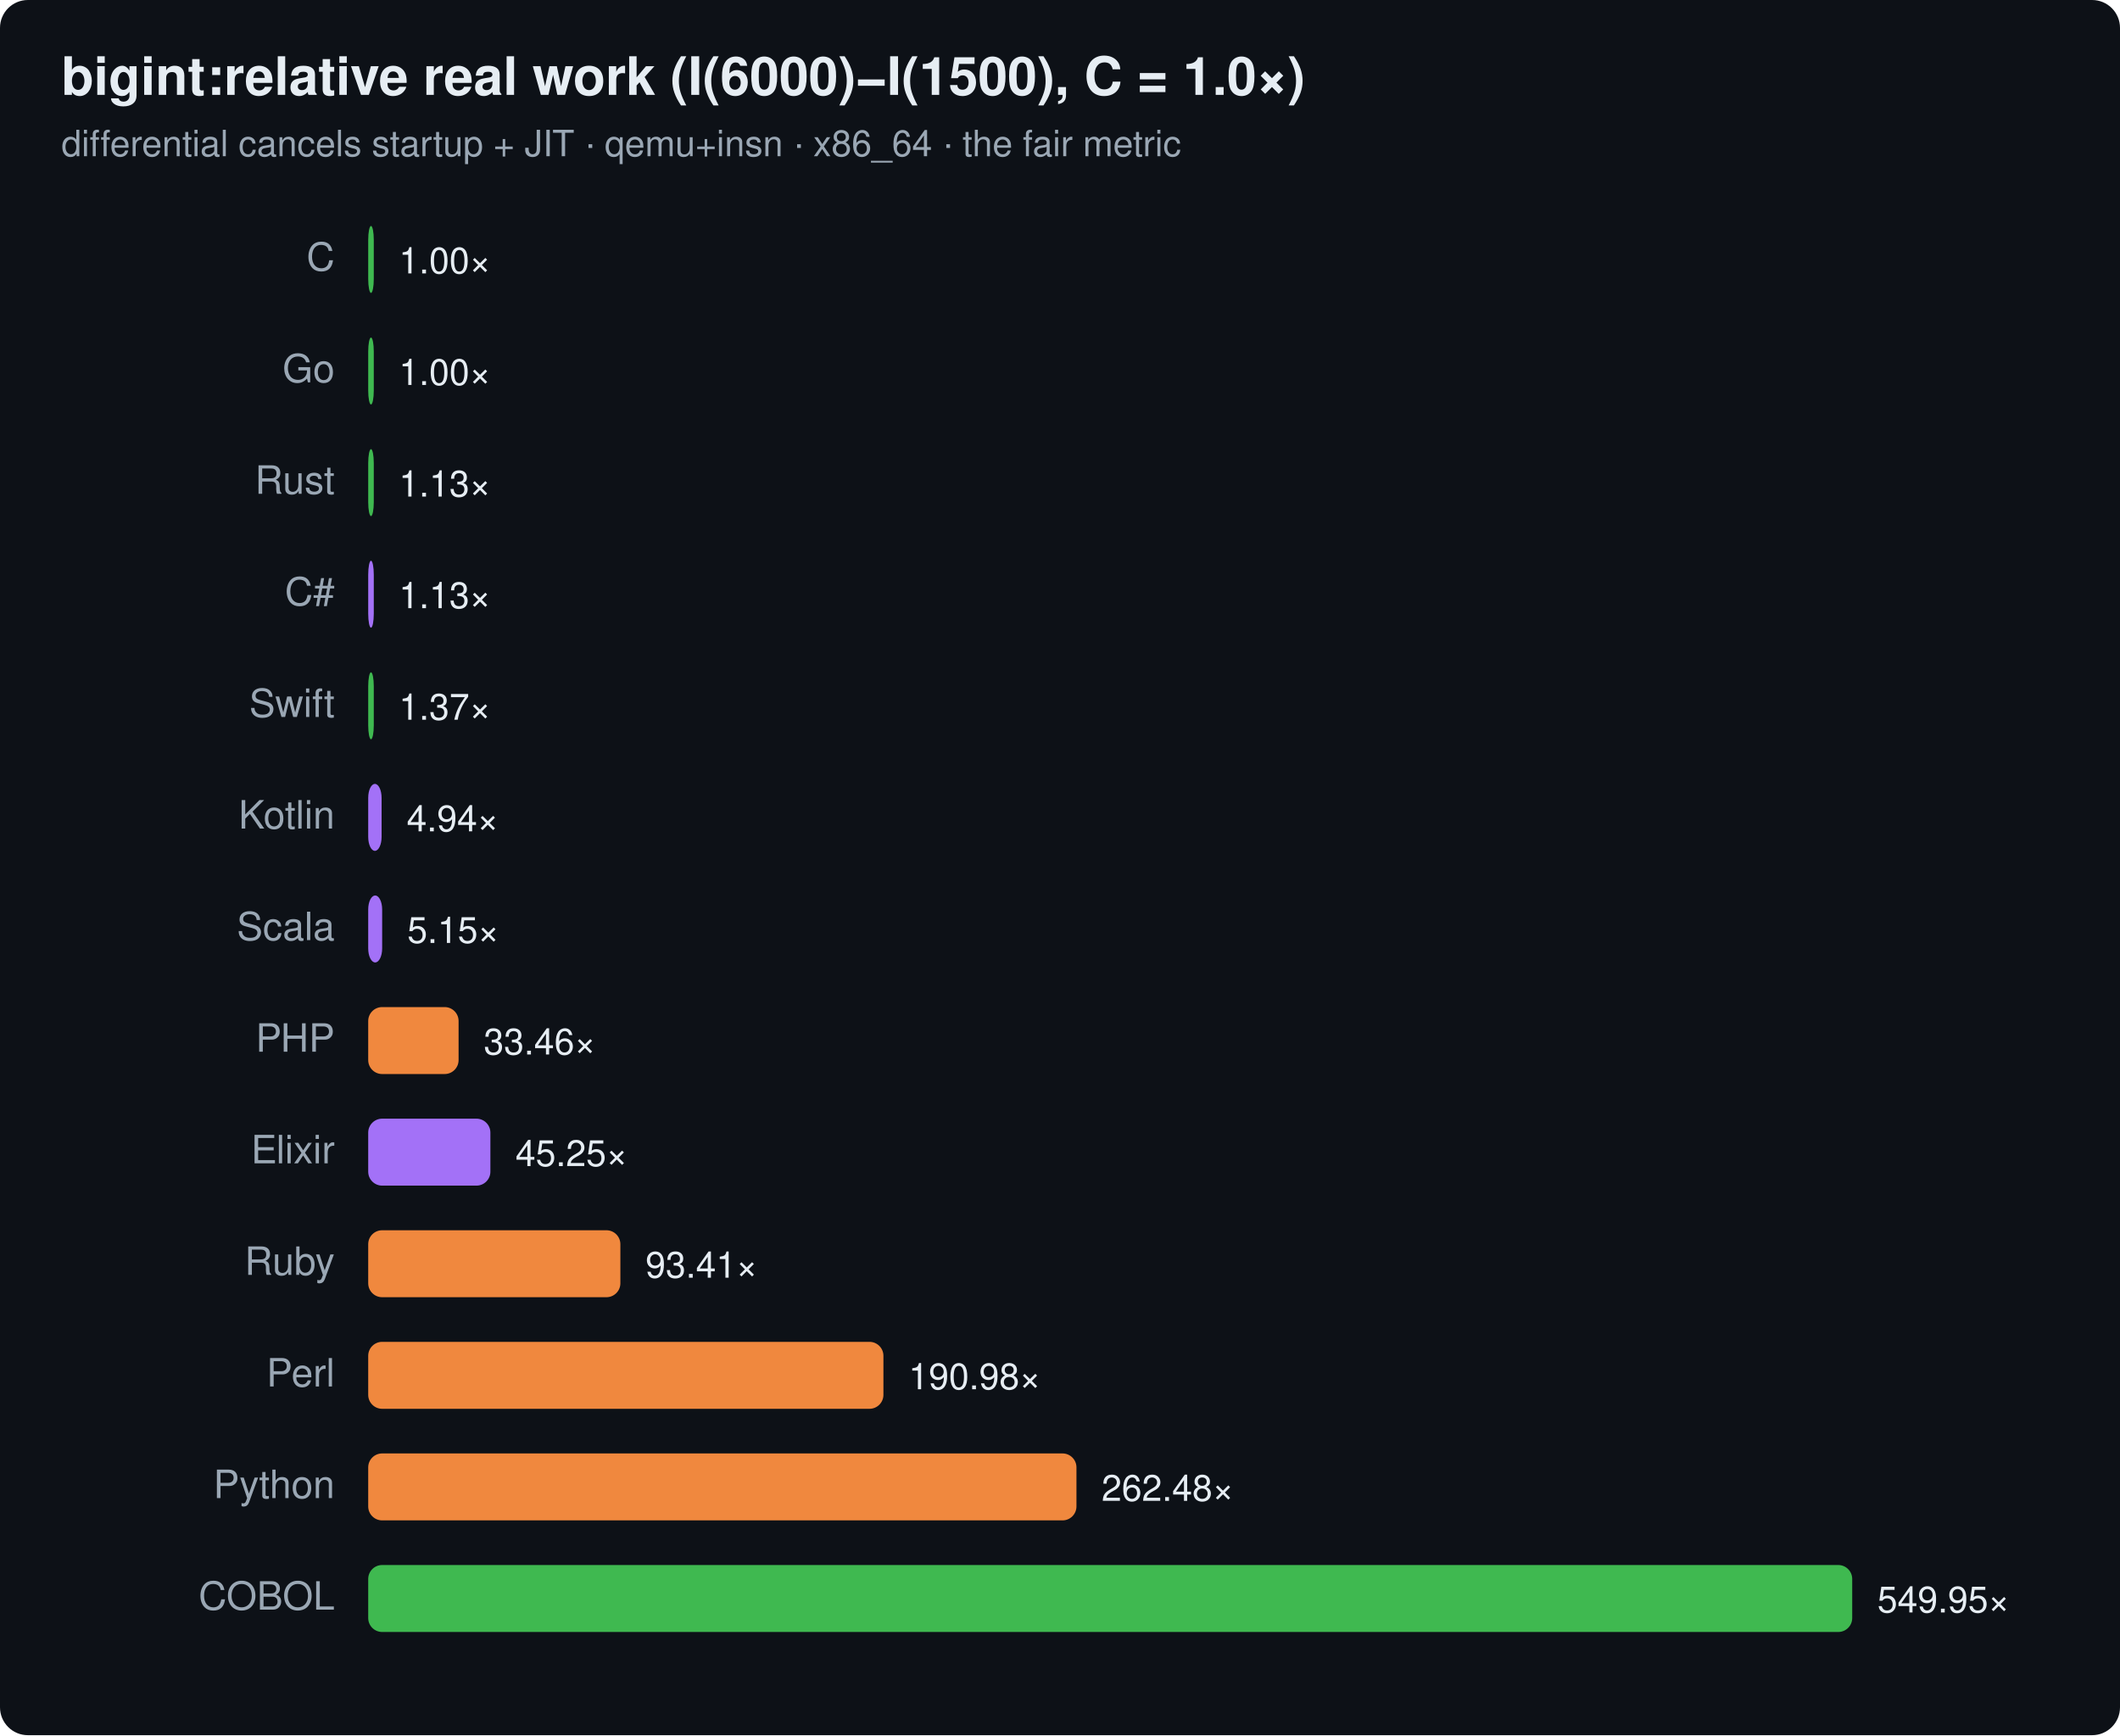
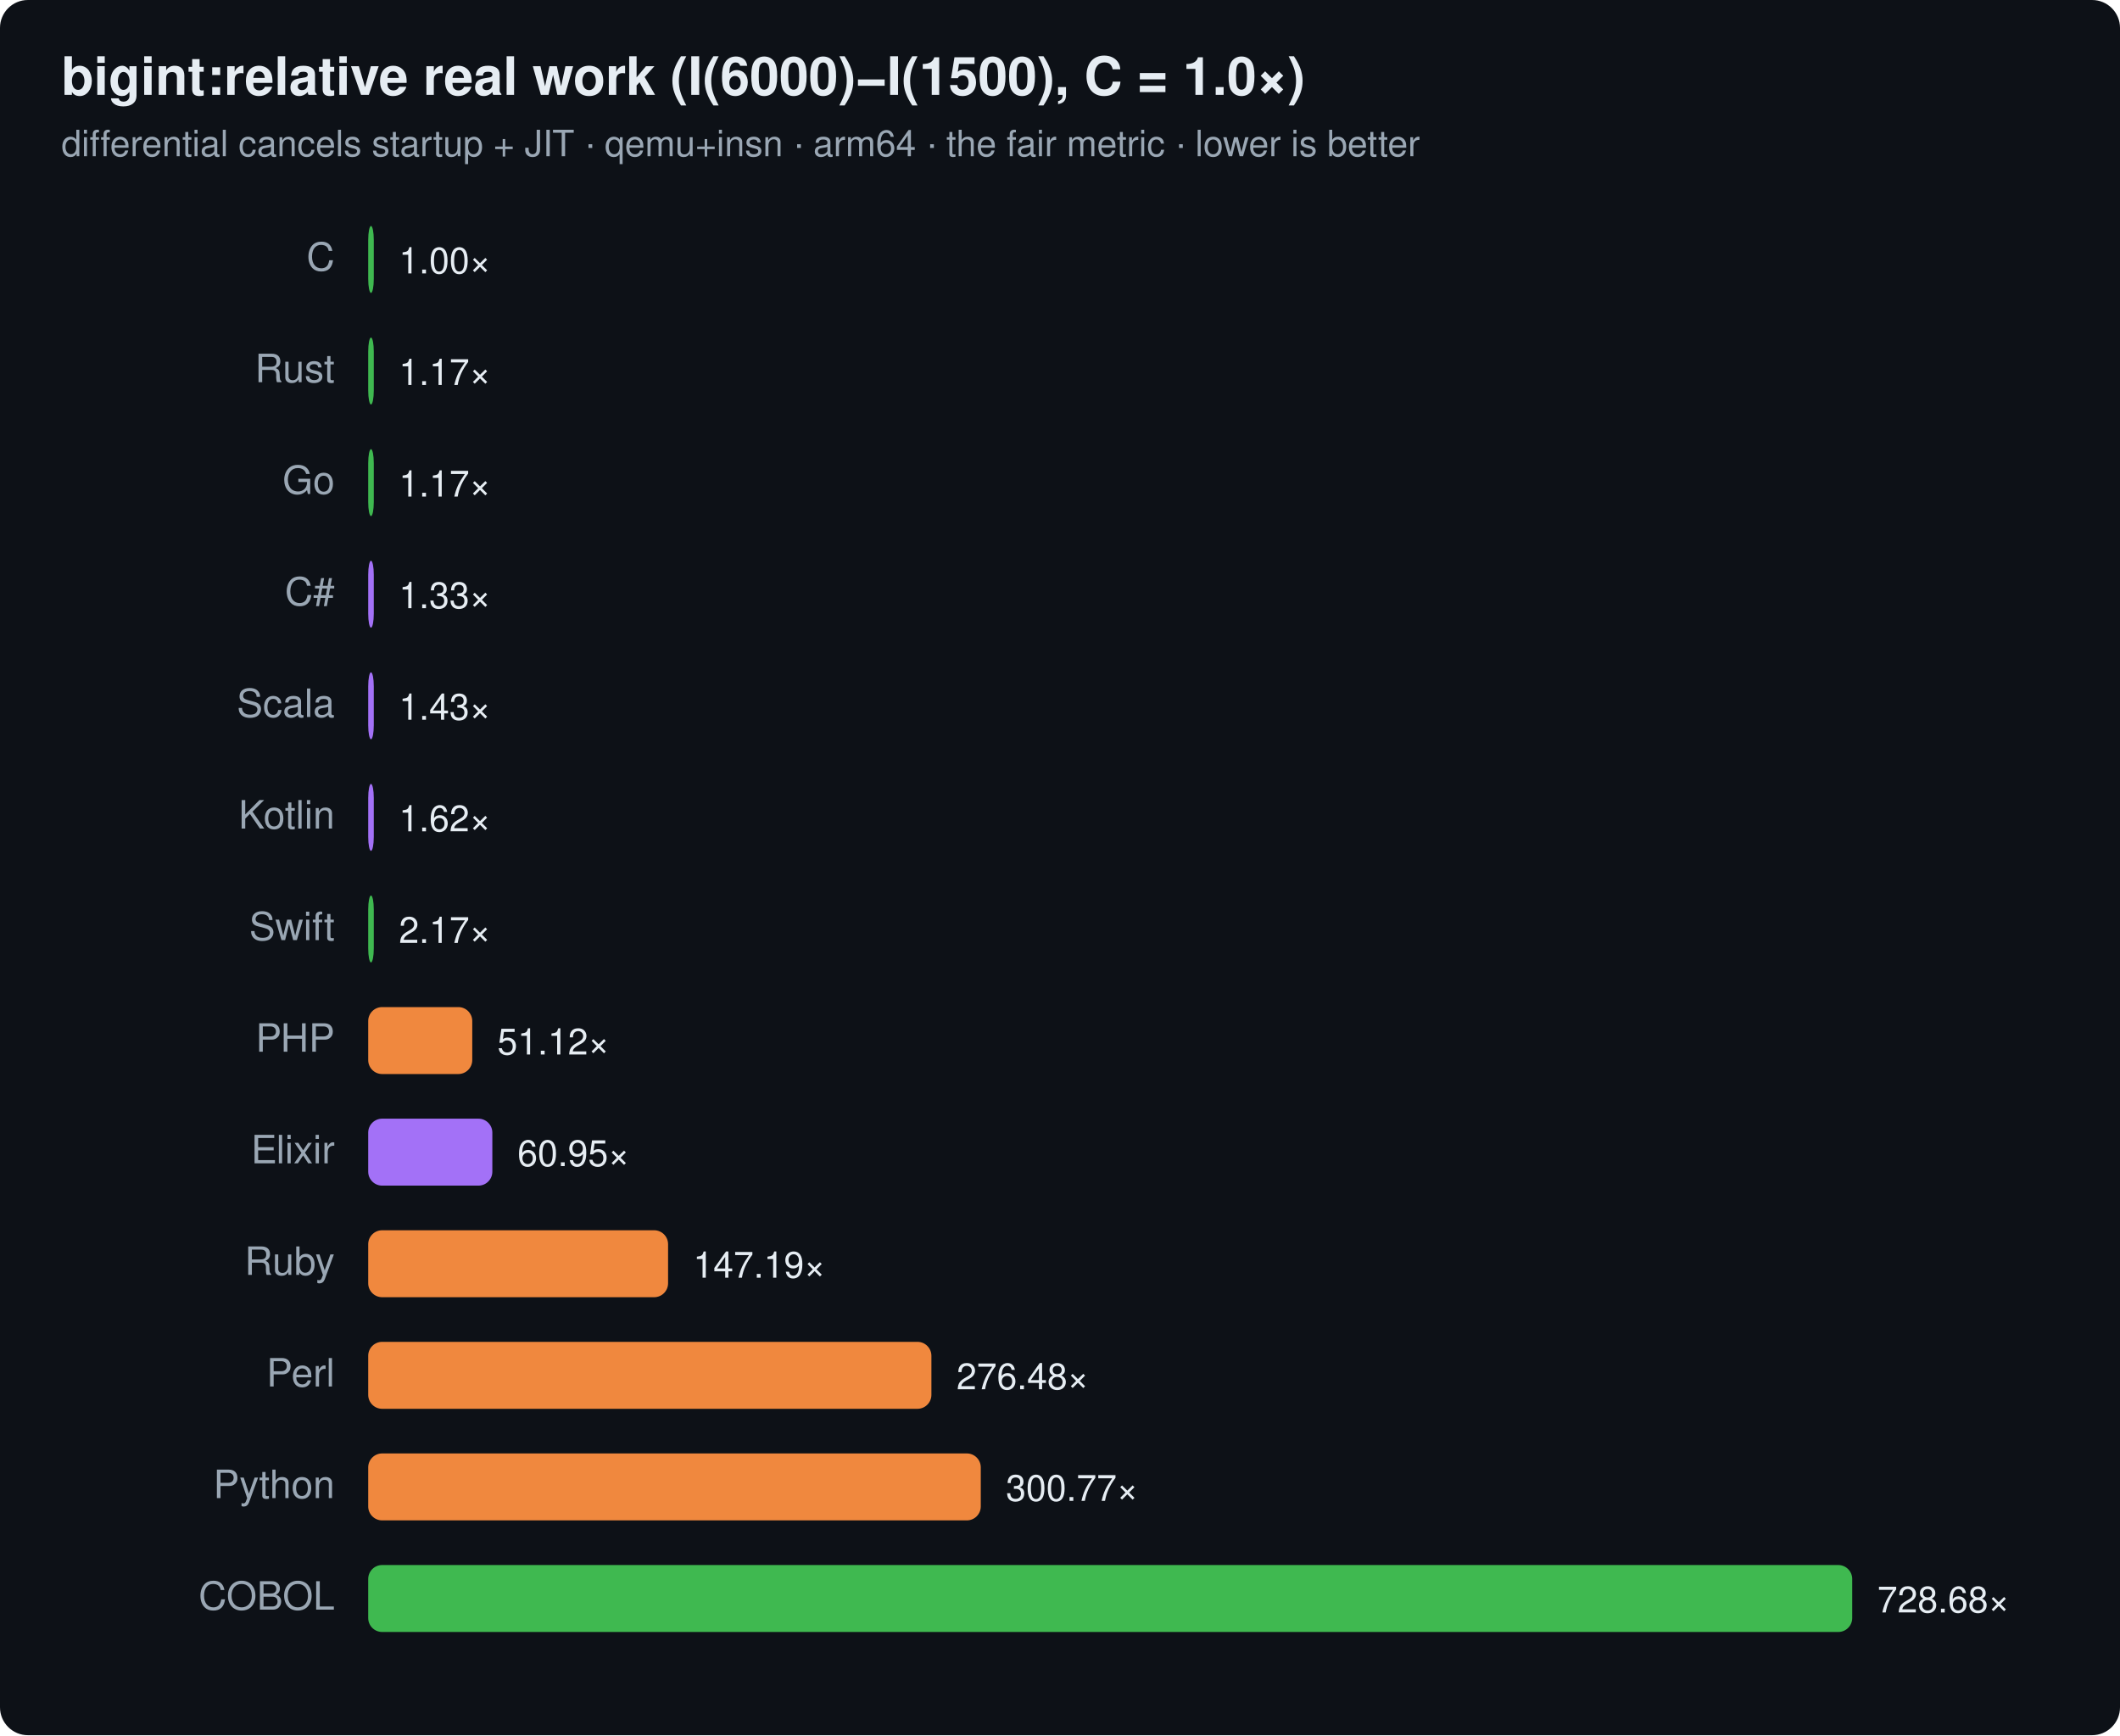
<svg xmlns="http://www.w3.org/2000/svg" width="760" height="622" viewBox="0 0 760 622" font-family="ui-sans-serif,system-ui,Segoe UI,Helvetica,Arial">
  <rect width="760" height="622" rx="10" fill="#0d1117" />
  <text x="22" y="34" font-size="19" font-weight="700" fill="#e6edf3">bigint:relative real work (I(6000)−I(1500), C = 1.0×)</text>
-   <text x="22" y="56" font-size="13" fill="#9aa7b4">differential cancels startup + JIT · qemu+insn · x86_64 · the fair metric</text>
+   <text x="22" y="56" font-size="13" fill="#9aa7b4">differential cancels startup + JIT · qemu+insn · arm64 · the fair metric · lower is better</text>
  <text x="120" y="97" text-anchor="end" font-size="14" fill="#9aa7b4">C</text>
  <rect x="132" y="81" width="2.0" height="24" rx="5" fill="#3fb950" />
  <text x="143.0" y="98" font-size="13" fill="#e6edf3">1.00×</text>
-   <text x="120" y="137" text-anchor="end" font-size="14" fill="#9aa7b4">Go</text>
+   <text x="120" y="137" text-anchor="end" font-size="14" fill="#9aa7b4">Rust</text>
  <rect x="132" y="121" width="2.0" height="24" rx="5" fill="#3fb950" />
-   <text x="143.0" y="138" font-size="13" fill="#e6edf3">1.00×</text>
-   <text x="120" y="177" text-anchor="end" font-size="14" fill="#9aa7b4">Rust</text>
+   <text x="143.0" y="138" font-size="13" fill="#e6edf3">1.17×</text>
+   <text x="120" y="177" text-anchor="end" font-size="14" fill="#9aa7b4">Go</text>
  <rect x="132" y="161" width="2.0" height="24" rx="5" fill="#3fb950" />
-   <text x="143.0" y="178" font-size="13" fill="#e6edf3">1.13×</text>
+   <text x="143.0" y="178" font-size="13" fill="#e6edf3">1.17×</text>
  <text x="120" y="217" text-anchor="end" font-size="14" fill="#9aa7b4">C#</text>
  <rect x="132" y="201" width="2.0" height="24" rx="5" fill="#a371f7" />
-   <text x="143.0" y="218" font-size="13" fill="#e6edf3">1.13×</text>
-   <text x="120" y="257" text-anchor="end" font-size="14" fill="#9aa7b4">Swift</text>
-   <rect x="132" y="241" width="2.0" height="24" rx="5" fill="#3fb950" />
-   <text x="143.0" y="258" font-size="13" fill="#e6edf3">1.37×</text>
+   <text x="143.0" y="218" font-size="13" fill="#e6edf3">1.33×</text>
+   <text x="120" y="257" text-anchor="end" font-size="14" fill="#9aa7b4">Scala</text>
+   <rect x="132" y="241" width="2.0" height="24" rx="5" fill="#a371f7" />
+   <text x="143.0" y="258" font-size="13" fill="#e6edf3">1.43×</text>
  <text x="120" y="297" text-anchor="end" font-size="14" fill="#9aa7b4">Kotlin</text>
-   <rect x="132" y="281" width="4.8" height="24" rx="5" fill="#a371f7" />
-   <text x="145.8" y="298" font-size="13" fill="#e6edf3">4.94×</text>
-   <text x="120" y="337" text-anchor="end" font-size="14" fill="#9aa7b4">Scala</text>
-   <rect x="132" y="321" width="5.0" height="24" rx="5" fill="#a371f7" />
-   <text x="146.0" y="338" font-size="13" fill="#e6edf3">5.15×</text>
+   <rect x="132" y="281" width="2.0" height="24" rx="5" fill="#a371f7" />
+   <text x="143.0" y="298" font-size="13" fill="#e6edf3">1.62×</text>
+   <text x="120" y="337" text-anchor="end" font-size="14" fill="#9aa7b4">Swift</text>
+   <rect x="132" y="321" width="2.0" height="24" rx="5" fill="#3fb950" />
+   <text x="143.0" y="338" font-size="13" fill="#e6edf3">2.17×</text>
  <text x="120" y="377" text-anchor="end" font-size="14" fill="#9aa7b4">PHP</text>
-   <rect x="132" y="361" width="32.4" height="24" rx="5" fill="#f0883e" />
-   <text x="173.4" y="378" font-size="13" fill="#e6edf3">33.46×</text>
+   <rect x="132" y="361" width="37.3" height="24" rx="5" fill="#f0883e" />
+   <text x="178.3" y="378" font-size="13" fill="#e6edf3">51.12×</text>
  <text x="120" y="417" text-anchor="end" font-size="14" fill="#9aa7b4">Elixir</text>
-   <rect x="132" y="401" width="43.8" height="24" rx="5" fill="#a371f7" />
-   <text x="184.8" y="418" font-size="13" fill="#e6edf3">45.25×</text>
+   <rect x="132" y="401" width="44.5" height="24" rx="5" fill="#a371f7" />
+   <text x="185.5" y="418" font-size="13" fill="#e6edf3">60.95×</text>
  <text x="120" y="457" text-anchor="end" font-size="14" fill="#9aa7b4">Ruby</text>
-   <rect x="132" y="441" width="90.4" height="24" rx="5" fill="#f0883e" />
-   <text x="231.4" y="458" font-size="13" fill="#e6edf3">93.41×</text>
+   <rect x="132" y="441" width="107.5" height="24" rx="5" fill="#f0883e" />
+   <text x="248.5" y="458" font-size="13" fill="#e6edf3">147.19×</text>
  <text x="120" y="497" text-anchor="end" font-size="14" fill="#9aa7b4">Perl</text>
-   <rect x="132" y="481" width="184.7" height="24" rx="5" fill="#f0883e" />
-   <text x="325.7" y="498" font-size="13" fill="#e6edf3">190.98×</text>
+   <rect x="132" y="481" width="201.9" height="24" rx="5" fill="#f0883e" />
+   <text x="342.9" y="498" font-size="13" fill="#e6edf3">276.48×</text>
  <text x="120" y="537" text-anchor="end" font-size="14" fill="#9aa7b4">Python</text>
-   <rect x="132" y="521" width="253.9" height="24" rx="5" fill="#f0883e" />
-   <text x="394.9" y="538" font-size="13" fill="#e6edf3">262.48×</text>
+   <rect x="132" y="521" width="219.6" height="24" rx="5" fill="#f0883e" />
+   <text x="360.6" y="538" font-size="13" fill="#e6edf3">300.77×</text>
  <text x="120" y="577" text-anchor="end" font-size="14" fill="#9aa7b4">COBOL</text>
  <rect x="132" y="561" width="532.0" height="24" rx="5" fill="#3fb950" />
-   <text x="673.0" y="578" font-size="13" fill="#e6edf3">549.95×</text>
+   <text x="673.0" y="578" font-size="13" fill="#e6edf3">728.68×</text>
</svg>
